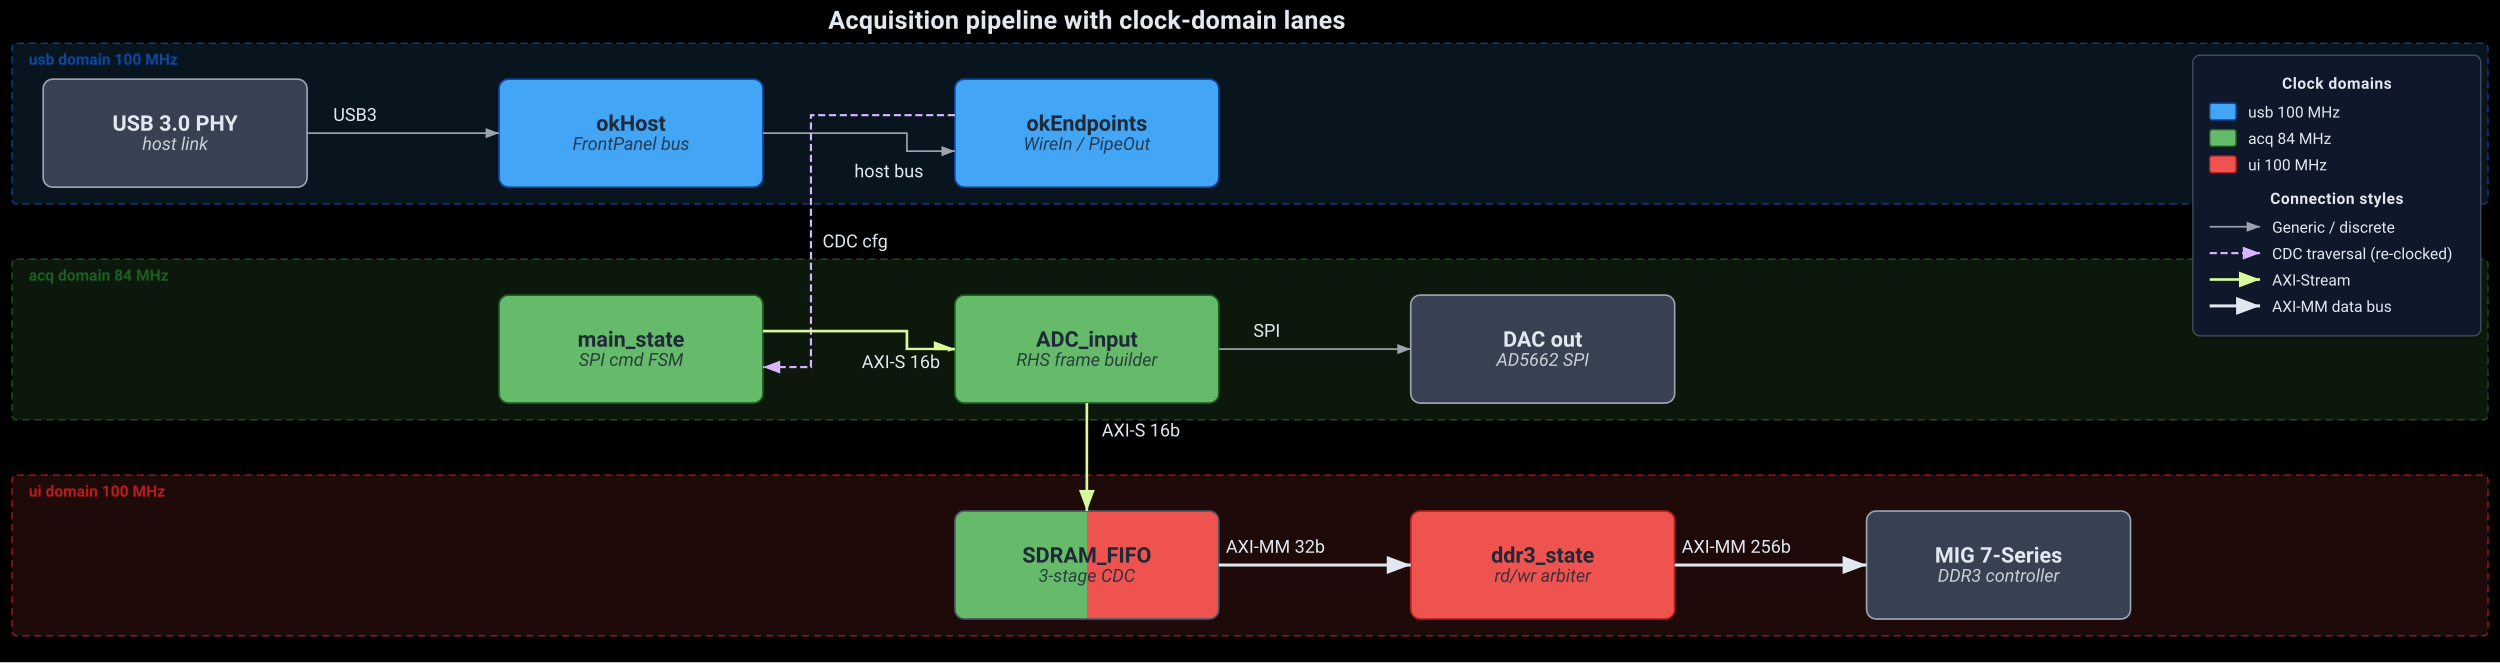
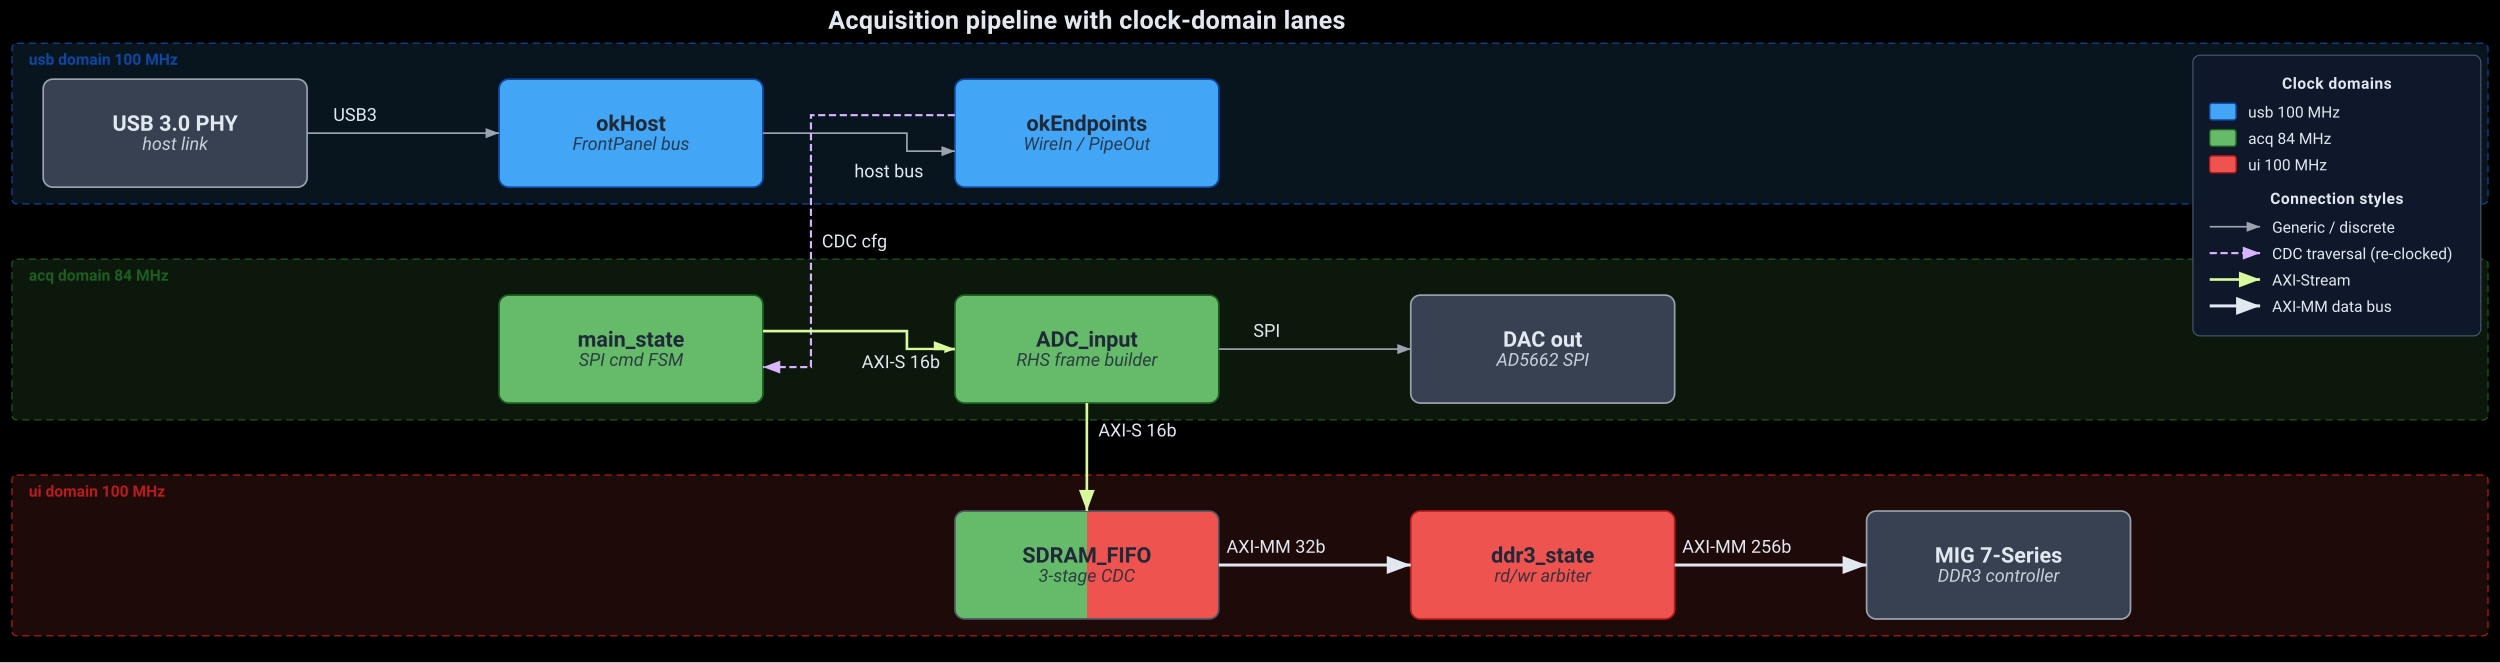
<svg xmlns="http://www.w3.org/2000/svg" width="2084" height="552" viewBox="0 0 2084 552" font-family="ui-sans-serif, system-ui, -apple-system, 'Segoe UI', Roboto, 'Helvetica Neue', Arial, sans-serif" style="background:#000000">
  <defs>
    <marker id="ah-solid" markerWidth="9" markerHeight="9" refX="8" refY="3" orient="auto">
      <path d="M0,0 L0,6 L8,3 z" fill="#e2e8f0" />
    </marker>
    <marker id="ah-thin" markerWidth="9" markerHeight="9" refX="8" refY="3" orient="auto">
      <path d="M0,0 L0,6 L8,3 z" fill="#9ca3af" />
    </marker>
    <marker id="ah-stream" markerWidth="9" markerHeight="9" refX="8" refY="3" orient="auto">
      <path d="M0,0 L0,6 L8,3 z" fill="#d9f99d" />
    </marker>
    <marker id="ah-axil" markerWidth="9" markerHeight="9" refX="8" refY="3" orient="auto">
      <path d="M0,0 L0,6 L8,3 z" fill="#93c5fd" />
    </marker>
    <marker id="ah-tilelink" markerWidth="9" markerHeight="9" refX="8" refY="3" orient="auto">
      <path d="M0,0 L0,6 L8,3 z" fill="#5eead4" />
    </marker>
    <marker id="ah-cdc" markerWidth="9" markerHeight="9" refX="8" refY="3" orient="auto">
      <path d="M0,0 L0,6 L8,3 z" fill="#d8b4fe" />
    </marker>
    <marker id="ah-open" markerWidth="9" markerHeight="9" refX="8" refY="3" orient="auto">
      <path d="M0.5,0.5 L0.5,5.5 L8,3 z" fill="#000000" stroke="#e2e8f0" stroke-width="1" />
    </marker>
    <linearGradient id="grad-fifo_cdc" x1="0%" y1="0%" x2="100%" y2="0%">
      <stop offset="50%" stop-color="#66BB6A" />
      <stop offset="50%" stop-color="#EF5350" />
    </linearGradient>
  </defs>
  <rect width="2084" height="552" fill="#000000" id="_canvas_bg" />
  <text x="906.0" y="24" text-anchor="middle" font-size="21" font-weight="600" fill="#e2e8f0" letter-spacing="0.2">Acquisition pipeline with clock-domain lanes</text>
  <rect id="lane_usb" x="10" y="36" width="2064" height="134" fill="#42A5F5" fill-opacity="0.13" stroke="#0D47A1" stroke-width="1" stroke-dasharray="6,4" rx="4" />
  <text x="24" y="54" font-size="13" font-weight="700" fill="#0D47A1">usb domain  100 MHz</text>
  <rect id="lane_acq" x="10" y="216" width="2064" height="134" fill="#66BB6A" fill-opacity="0.13" stroke="#1B5E20" stroke-width="1" stroke-dasharray="6,4" rx="4" />
  <text x="24" y="234" font-size="13" font-weight="700" fill="#1B5E20">acq domain  84 MHz</text>
  <rect id="lane_ui" x="10" y="396" width="2064" height="134" fill="#EF5350" fill-opacity="0.13" stroke="#B71C1C" stroke-width="1" stroke-dasharray="6,4" rx="4" />
  <text x="24" y="414" font-size="13" font-weight="700" fill="#B71C1C">ui domain  100 MHz</text>
  <rect id="usb_phy" x="36" y="66" width="220" height="90" fill="#374151" stroke="#9ca3af" stroke-width="1.4" rx="8" />
  <text x="146" y="109" text-anchor="middle" font-size="18" font-weight="600" fill="#e2e8f0">USB 3.0 PHY</text>
  <text x="146" y="125" text-anchor="middle" font-size="15" font-style="italic" fill="#e2e8f0" opacity="0.85">host link</text>
  <rect id="ok_host" x="416" y="66" width="220" height="90" fill="#42A5F5" stroke="#0D47A1" stroke-width="1.4" rx="8" />
  <text x="526" y="109" text-anchor="middle" font-size="18" font-weight="600" fill="#1f2937">okHost</text>
  <text x="526" y="125" text-anchor="middle" font-size="15" font-style="italic" fill="#1f2937" opacity="0.85">FrontPanel bus</text>
  <rect id="ok_endpts" x="796" y="66" width="220" height="90" fill="#42A5F5" stroke="#0D47A1" stroke-width="1.4" rx="8" />
  <text x="906" y="109" text-anchor="middle" font-size="18" font-weight="600" fill="#1f2937">okEndpoints</text>
  <text x="906" y="125" text-anchor="middle" font-size="15" font-style="italic" fill="#1f2937" opacity="0.85">WireIn / PipeOut</text>
  <rect id="fsm" x="416" y="246" width="220" height="90" fill="#66BB6A" stroke="#1B5E20" stroke-width="1.4" rx="8" />
  <text x="526" y="289" text-anchor="middle" font-size="18" font-weight="600" fill="#1f2937">main_state</text>
  <text x="526" y="305" text-anchor="middle" font-size="15" font-style="italic" fill="#1f2937" opacity="0.85">SPI cmd FSM</text>
  <rect id="adc_in" x="796" y="246" width="220" height="90" fill="#66BB6A" stroke="#1B5E20" stroke-width="1.4" rx="8" />
  <text x="906" y="289" text-anchor="middle" font-size="18" font-weight="600" fill="#1f2937">ADC_input</text>
  <text x="906" y="305" text-anchor="middle" font-size="15" font-style="italic" fill="#1f2937" opacity="0.85">RHS frame builder</text>
  <rect id="spi_dac" x="1176" y="246" width="220" height="90" fill="#374151" stroke="#9ca3af" stroke-width="1.4" rx="8" />
  <text x="1286" y="289" text-anchor="middle" font-size="18" font-weight="600" fill="#e2e8f0">DAC out</text>
  <text x="1286" y="305" text-anchor="middle" font-size="15" font-style="italic" fill="#e2e8f0" opacity="0.85">AD5662 SPI</text>
  <rect id="fifo_cdc" x="796" y="426" width="220" height="90" fill="url(#grad-fifo_cdc)" stroke="#4b5563" stroke-width="1.4" rx="8" />
  <text x="906" y="469" text-anchor="middle" font-size="18" font-weight="600" fill="#1f2937">SDRAM_FIFO</text>
  <text x="906" y="485" text-anchor="middle" font-size="15" font-style="italic" fill="#1f2937" opacity="0.85">3-stage CDC</text>
  <rect id="ddr_fsm" x="1176" y="426" width="220" height="90" fill="#EF5350" stroke="#B71C1C" stroke-width="1.4" rx="8" />
  <text x="1286" y="469" text-anchor="middle" font-size="18" font-weight="600" fill="#1f2937">ddr3_state</text>
  <text x="1286" y="485" text-anchor="middle" font-size="15" font-style="italic" fill="#1f2937" opacity="0.85">rd/wr arbiter</text>
  <rect id="mig" x="1556" y="426" width="220" height="90" fill="#374151" stroke="#9ca3af" stroke-width="1.4" rx="8" />
  <text x="1666" y="469" text-anchor="middle" font-size="18" font-weight="600" fill="#e2e8f0">MIG 7-Series</text>
  <text x="1666" y="485" text-anchor="middle" font-size="15" font-style="italic" fill="#e2e8f0" opacity="0.85">DDR3 controller</text>
  <mask id="edge-label-clearance" maskUnits="userSpaceOnUse">
    <rect width="2084" height="552" fill="#ffffff" />
-     <rect x="277.5" y="86.0" width="37.0" height="19.0" fill="#000000" />
-     <rect x="706.0" y="133.0" width="70.0" height="19.0" fill="#000000" />
-     <rect x="682.0" y="191.5" width="61.8" height="19.0" fill="#000000" />
-     <rect x="711.9" y="292.0" width="78.2" height="19.0" fill="#000000" />
-     <rect x="1041.6" y="266.0" width="28.8" height="19.0" fill="#000000" />
-     <rect x="912.0" y="349.0" width="78.2" height="19.0" fill="#000000" />
-     <rect x="1020.0" y="446.0" width="86.5" height="19.0" fill="#000000" />
-     <rect x="1400.0" y="446.0" width="94.8" height="19.0" fill="#000000" />
+     <rect x="274.4" y="86.0" width="43.2" height="19.0" fill="#000000" />
+     <rect x="710.6" y="133.0" width="60.7" height="19.0" fill="#000000" />
+     <rect x="682.0" y="191.5" width="60.7" height="19.0" fill="#000000" />
+     <rect x="714.8" y="292.0" width="72.4" height="19.0" fill="#000000" />
+     <rect x="1041.9" y="266.0" width="28.2" height="19.0" fill="#000000" />
+     <rect x="912.0" y="349.0" width="72.4" height="19.0" fill="#000000" />
+     <rect x="1020.0" y="446.0" width="87.4" height="19.0" fill="#000000" />
+     <rect x="1400.0" y="446.0" width="95.7" height="19.0" fill="#000000" />
  </mask>
  <path id="edge_usb_phy_to_ok_host" d="M 256.0,111.0 L 336.0,111.0 L 416.0,111.0" stroke="#9ca3af" stroke-width="1.4" fill="none" marker-end="url(#ah-thin)" mask="url(#edge-label-clearance)" />
  <path id="edge_ok_host_to_ok_endpts" d="M 636.0,111.0 L 756.0,111.0 L 756.0,126.0 L 796.0,126.0" stroke="#9ca3af" stroke-width="1.4" fill="none" marker-end="url(#ah-thin)" mask="url(#edge-label-clearance)" />
  <path id="edge_ok_endpts_to_fsm" d="M 796.0,96.0 L 676.0,96.0 L 676.0,306.0 L 636.0,306.0" stroke="#d8b4fe" stroke-width="1.8" fill="none" marker-end="url(#ah-cdc)" stroke-dasharray="6,3" mask="url(#edge-label-clearance)" />
  <path id="edge_fsm_to_adc_in" d="M 636.0,276.0 L 756.0,276.0 L 756.0,291.0 L 796.0,291.0" stroke="#d9f99d" stroke-width="2.2" fill="none" marker-end="url(#ah-stream)" mask="url(#edge-label-clearance)" />
  <path id="edge_adc_in_to_spi_dac" d="M 1016.0,291.0 L 1096.0,291.0 L 1176.0,291.0" stroke="#9ca3af" stroke-width="1.4" fill="none" marker-end="url(#ah-thin)" mask="url(#edge-label-clearance)" />
  <path id="edge_adc_in_to_fifo_cdc" d="M 906.0,336.0 L 906.0,381.0 L 906.0,426.0" stroke="#d9f99d" stroke-width="2.2" fill="none" marker-end="url(#ah-stream)" mask="url(#edge-label-clearance)" />
  <path id="edge_fifo_cdc_to_ddr_fsm" d="M 1016.0,471.0 L 1096.0,471.0 L 1176.0,471.0" stroke="#e2e8f0" stroke-width="2.5" fill="none" marker-end="url(#ah-solid)" mask="url(#edge-label-clearance)" />
  <path id="edge_ddr_fsm_to_mig" d="M 1396.0,471.0 L 1476.0,471.0 L 1556.0,471.0" stroke="#e2e8f0" stroke-width="2.5" fill="none" marker-end="url(#ah-solid)" mask="url(#edge-label-clearance)" />
  <text x="296.0" y="100.8" text-anchor="middle" font-size="15" fill="#e2e8f0">USB3</text>
  <text x="741.0" y="147.8" text-anchor="middle" font-size="15" fill="#e2e8f0">host bus</text>
-   <text x="712.9" y="206.2" text-anchor="middle" font-size="15" fill="#e2e8f0">CDC cfg</text>
+   <text x="712.3" y="206.2" text-anchor="middle" font-size="15" fill="#e2e8f0">CDC cfg</text>
  <text x="751.0" y="306.8" text-anchor="middle" font-size="15" fill="#e2e8f0">AXI-S 16b</text>
  <text x="1056.0" y="280.8" text-anchor="middle" font-size="15" fill="#e2e8f0">SPI</text>
-   <text x="951.1" y="363.8" text-anchor="middle" font-size="15" fill="#e2e8f0">AXI-S 16b</text>
-   <text x="1063.2" y="460.8" text-anchor="middle" font-size="15" fill="#e2e8f0">AXI-MM 32b</text>
-   <text x="1447.4" y="460.8" text-anchor="middle" font-size="15" fill="#e2e8f0">AXI-MM 256b</text>
+   <text x="948.2" y="363.8" text-anchor="middle" font-size="15" fill="#e2e8f0">AXI-S 16b</text>
+   <text x="1063.7" y="460.8" text-anchor="middle" font-size="15" fill="#e2e8f0">AXI-MM 32b</text>
+   <text x="1447.8" y="460.8" text-anchor="middle" font-size="15" fill="#e2e8f0">AXI-MM 256b</text>
  <rect id="legend_card" x="1828" y="46" width="240" height="234" fill="#0f172a" stroke="#475569" stroke-width="1" rx="6" />
  <text x="1948" y="74" text-anchor="middle" font-size="13" font-weight="700" fill="#e2e8f0" letter-spacing="0.4">Clock domains</text>
  <rect x="1842" y="86" width="22" height="14" fill="#42A5F5" stroke="#0D47A1" stroke-width="1.2" rx="2" />
  <text x="1874" y="98" font-size="13" fill="#e2e8f0">usb  100 MHz</text>
  <rect x="1842" y="108" width="22" height="14" fill="#66BB6A" stroke="#1B5E20" stroke-width="1.2" rx="2" />
  <text x="1874" y="120" font-size="13" fill="#e2e8f0">acq  84 MHz</text>
  <rect x="1842" y="130" width="22" height="14" fill="#EF5350" stroke="#B71C1C" stroke-width="1.2" rx="2" />
  <text x="1874" y="142" font-size="13" fill="#e2e8f0">ui  100 MHz</text>
  <text x="1948" y="170" text-anchor="middle" font-size="13" font-weight="700" fill="#e2e8f0" letter-spacing="0.4">Connection styles</text>
  <path id="legend-arrow-generic" d="M 1842,189.0 L 1884,189.0" stroke="#9ca3af" stroke-width="1.4" fill="none" marker-end="url(#ah-thin)" />
  <text x="1894" y="194" font-size="13" fill="#e2e8f0">Generic / discrete</text>
  <path id="legend-arrow-cdc" d="M 1842,211.0 L 1884,211.0" stroke="#d8b4fe" stroke-width="1.8" fill="none" marker-end="url(#ah-cdc)" stroke-dasharray="6,3" />
  <text x="1894" y="216" font-size="13" fill="#e2e8f0">CDC traversal (re-clocked)</text>
  <path id="legend-arrow-axi-stream" d="M 1842,233.0 L 1884,233.0" stroke="#d9f99d" stroke-width="2.2" fill="none" marker-end="url(#ah-stream)" />
  <text x="1894" y="238" font-size="13" fill="#e2e8f0">AXI-Stream</text>
  <path id="legend-arrow-axi-mm" d="M 1842,255.0 L 1884,255.0" stroke="#e2e8f0" stroke-width="2.5" fill="none" marker-end="url(#ah-solid)" />
  <text x="1894" y="260" font-size="13" fill="#e2e8f0">AXI-MM data bus</text>
</svg>
